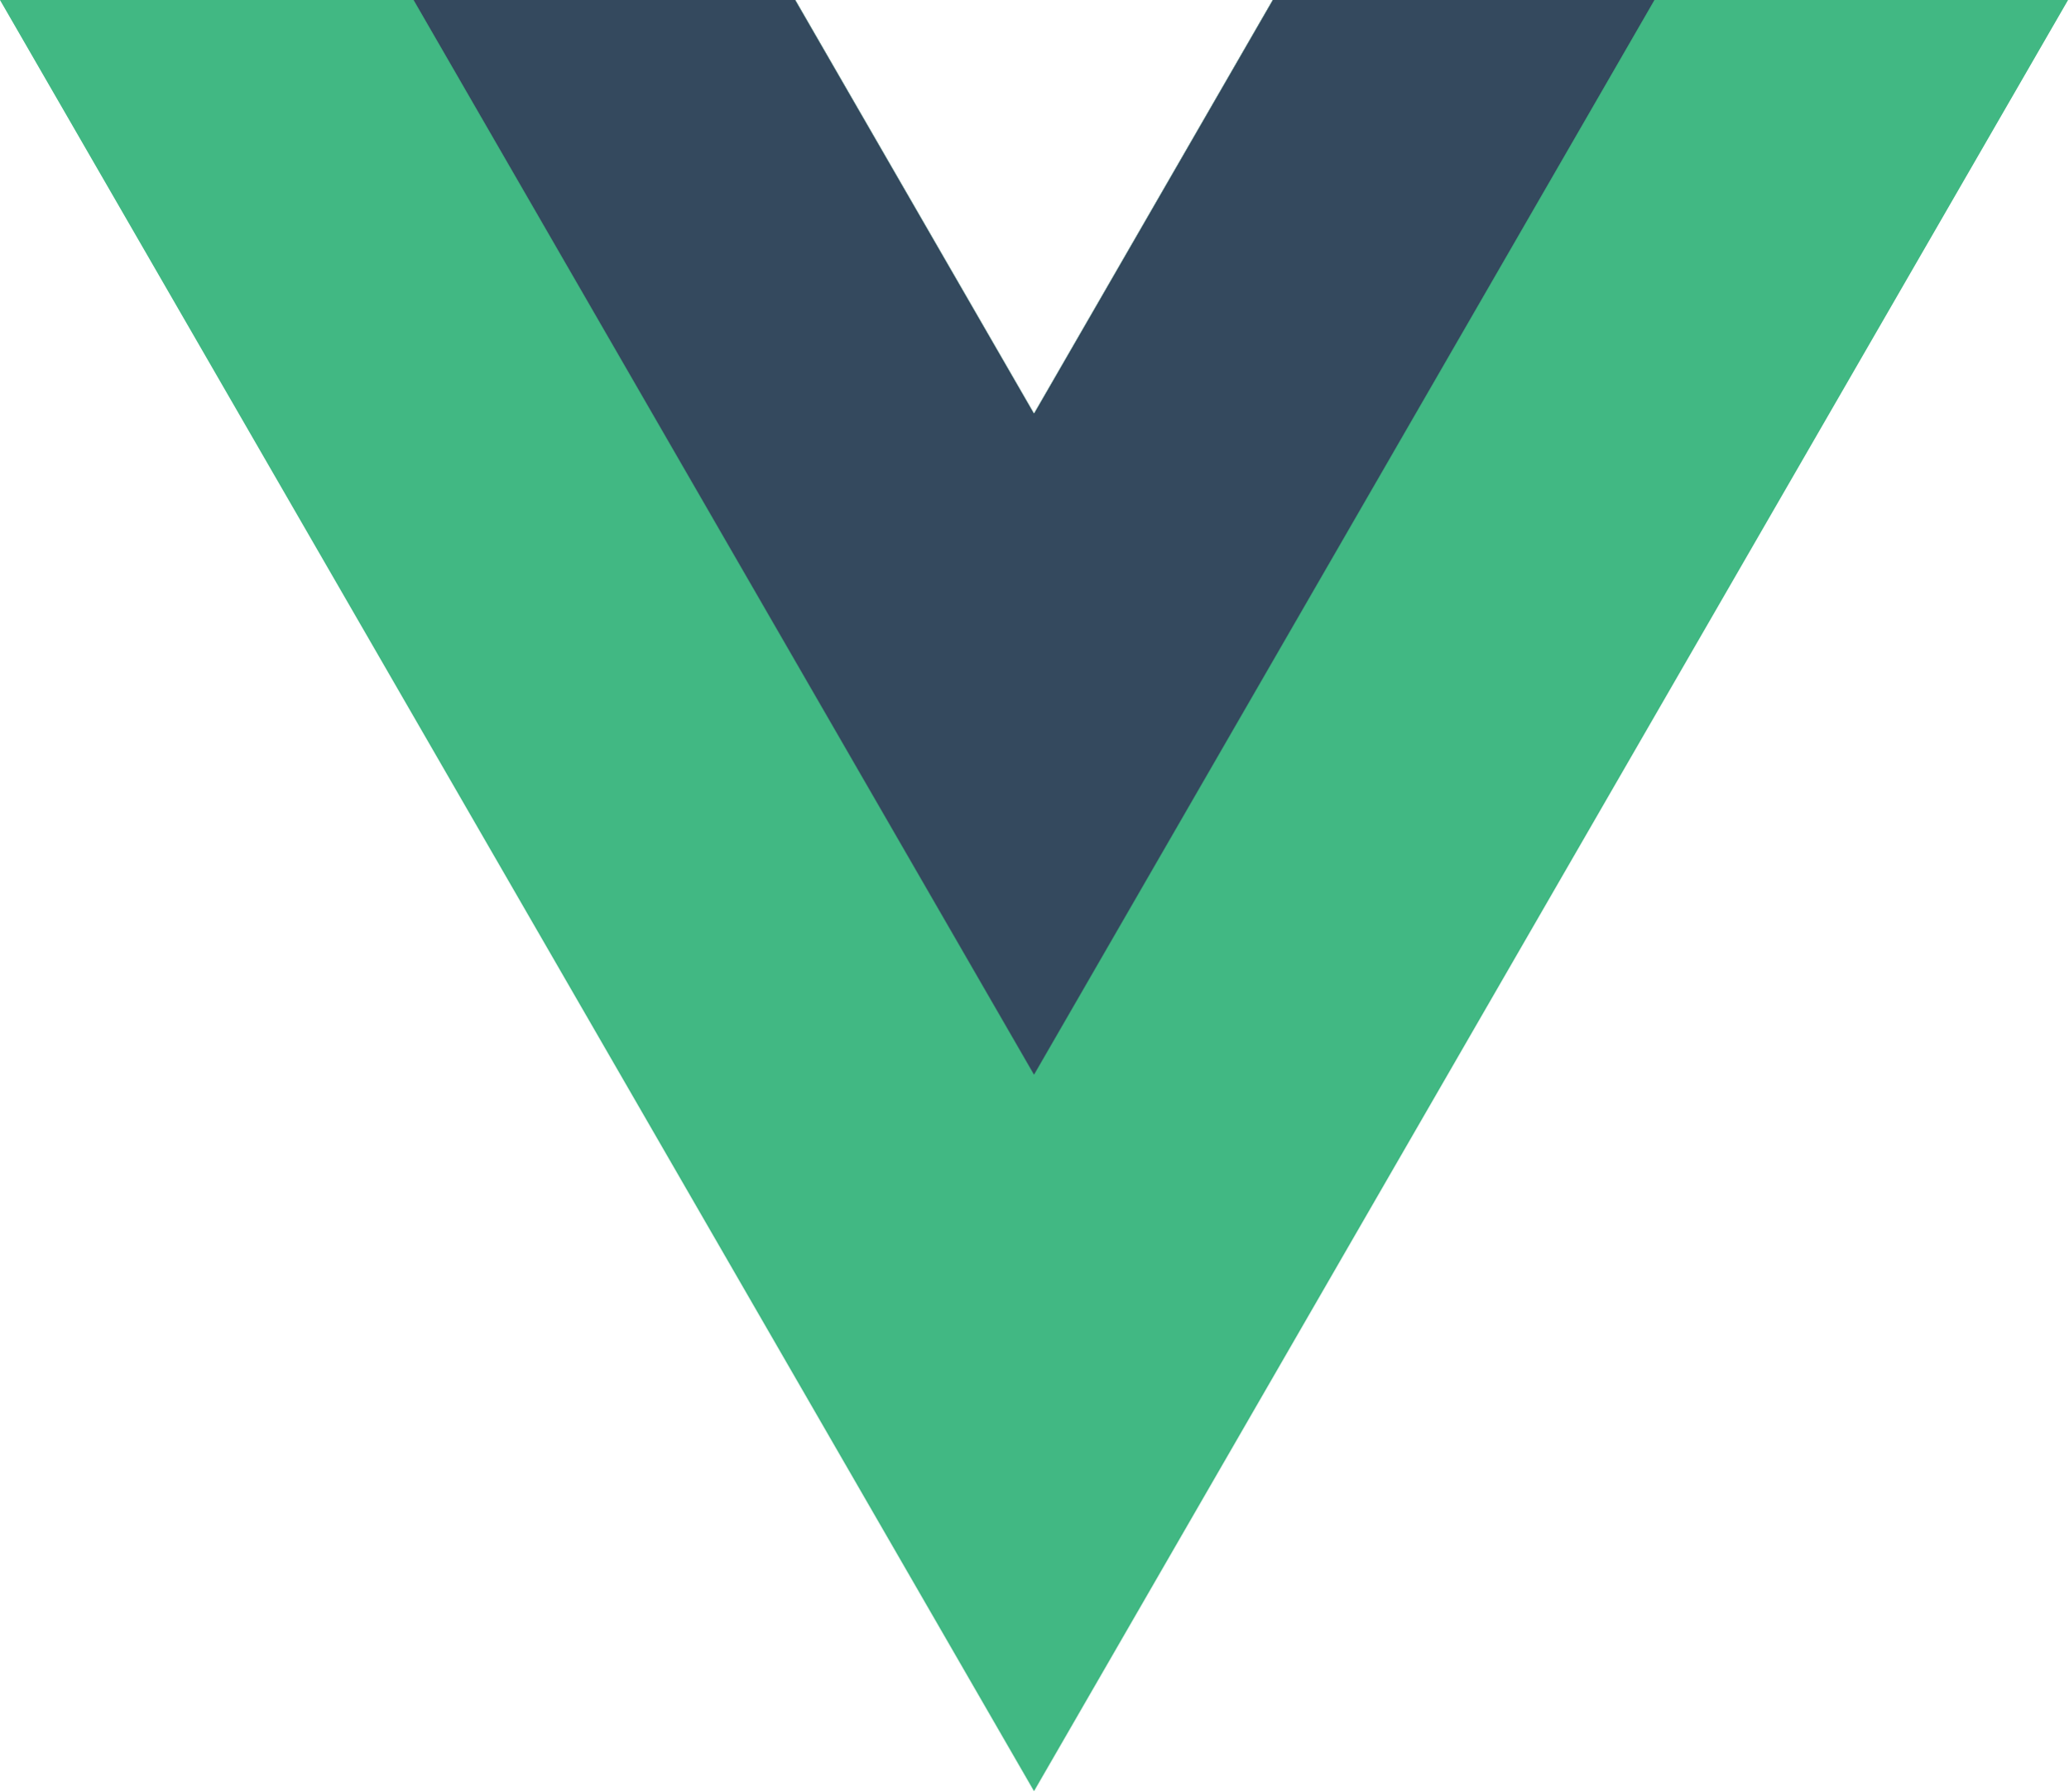
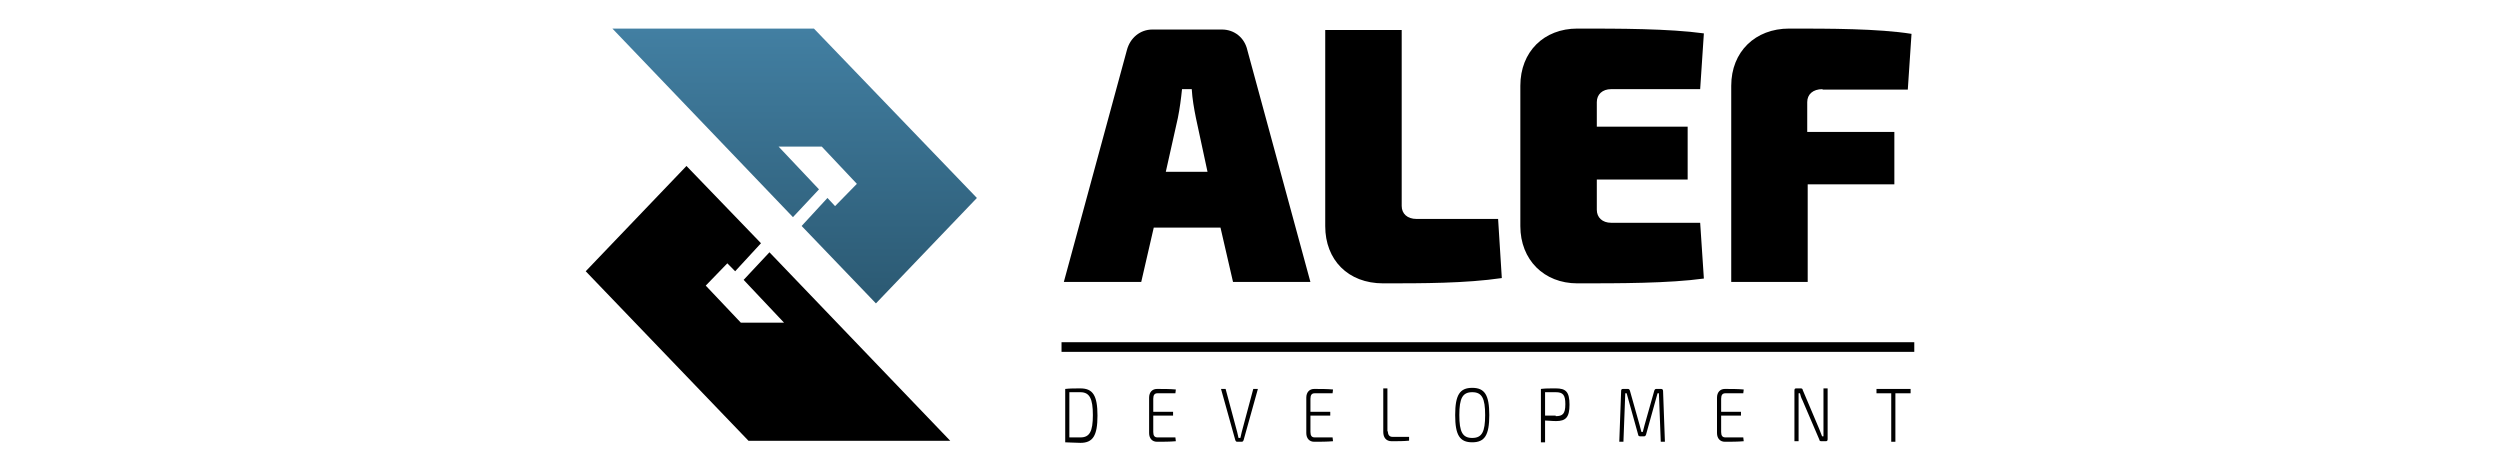
- <svg xmlns="http://www.w3.org/2000/svg" viewBox="0 0 261.76 226.69">
-   <path d="M161.096.001l-30.225 52.351L100.647.001H-.005l130.877 226.688L261.749.001z" fill="#41b883" />
-   <path d="M161.096.001l-30.225 52.351L100.647.001H52.346l78.526 136.01L209.398.001z" fill="#34495e" />
+ <svg xmlns="http://www.w3.org/2000/svg" width="175" height="32" viewBox="0 0 175 32" fill="none">
+   <path d="M41 18.988L48.053 11.618L53.269 17.026L51.461 18.988L50.913 18.432L49.402 19.993L51.861 22.589H54.884L52.054 19.591L53.862 17.66L66.516 30.855H52.395L41 18.988Z" fill="black" />
+   <path d="M68.383 13.857L61.315 21.237L56.114 15.818L57.922 13.857L58.455 14.428L59.981 12.869L57.522 10.26H54.499L57.329 13.255L55.507 15.2L42.867 2H56.974L68.383 13.857Z" fill="url(#paint0_linear_11089_468)" />
+   <path d="M80.763 15.931L79.887 19.734H74.469L78.881 3.514C79.108 2.639 79.822 2.067 80.666 2.067H85.532C86.408 2.067 87.121 2.639 87.316 3.514L91.728 19.734H86.311L85.434 15.931H80.763ZM83.715 8.259C83.585 7.62 83.456 6.879 83.423 6.24H82.742C82.677 6.879 82.58 7.62 82.45 8.259L81.606 12.028H84.526L83.715 8.259Z" fill="black" />
+   <path d="M98.119 14.417C98.119 14.956 98.509 15.326 99.158 15.326H104.867L105.127 19.465C102.596 19.835 99.612 19.835 96.822 19.835C94.356 19.835 92.766 18.186 92.766 15.831V2.101H98.119V14.417Z" fill="black" />
+   <path d="M119.271 19.498C116.806 19.835 113.367 19.835 110.415 19.835C108.079 19.835 106.424 18.186 106.424 15.83V6.004C106.424 3.615 108.079 2 110.415 2C113.334 2 116.806 2 119.271 2.337L119.012 6.24H112.783C112.167 6.24 111.777 6.61 111.777 7.149V8.865H118.136V12.566H111.777V14.686C111.777 15.225 112.167 15.595 112.783 15.595H119.012L119.271 19.498Z" fill="black" />
+   <path d="M127.577 6.24C126.896 6.24 126.506 6.61 126.506 7.149V9.235H132.605V12.903H126.539V19.734H121.186V6.004C121.186 3.615 122.873 2 125.241 2C128.063 2 131.47 2 133.806 2.37L133.546 6.274H127.577V6.24Z" fill="black" />
+   <path d="M74.565 27.226C74.888 27.188 75.243 27.188 75.63 27.188C76.501 27.188 76.824 27.683 76.824 29.094C76.824 30.505 76.501 31 75.63 31C75.21 31 74.855 30.962 74.565 30.962V27.226ZM74.855 30.619C75.081 30.619 75.339 30.619 75.63 30.619C76.275 30.619 76.501 30.2 76.501 29.056C76.501 27.912 76.275 27.455 75.63 27.455C75.339 27.455 75.081 27.455 74.855 27.455V30.619Z" fill="black" />
+   <path d="M82.309 30.885C81.889 30.923 81.406 30.923 80.986 30.923C80.663 30.923 80.438 30.695 80.438 30.313V27.835C80.438 27.454 80.663 27.226 80.986 27.226C81.438 27.226 81.889 27.226 82.309 27.264L82.277 27.53H81.018C80.825 27.53 80.728 27.645 80.728 27.912V28.827H82.115V29.093H80.728V30.237C80.728 30.504 80.825 30.618 81.018 30.618H82.277L82.309 30.885Z" fill="black" />
+   <path d="M87.052 30.809C87.019 30.885 86.987 30.923 86.923 30.923H86.6C86.535 30.923 86.503 30.885 86.471 30.809L85.471 27.226H85.793L86.6 30.237C86.632 30.39 86.665 30.504 86.697 30.656H86.826C86.858 30.542 86.89 30.39 86.923 30.237L87.729 27.226H88.052L87.052 30.809Z" fill="black" />
+   <path d="M93.312 30.885C92.893 30.923 92.409 30.923 91.989 30.923C91.666 30.923 91.441 30.695 91.441 30.313V27.835C91.441 27.454 91.666 27.226 91.989 27.226C92.441 27.226 92.893 27.226 93.312 27.264L93.28 27.53H92.021C91.828 27.53 91.731 27.645 91.731 27.912V28.827H93.118V29.093H91.731V30.237C91.731 30.504 91.828 30.618 92.021 30.618H93.28L93.312 30.885Z" fill="black" />
+   <path d="M97.152 30.199C97.152 30.466 97.281 30.58 97.474 30.58H98.636V30.847C98.249 30.885 97.829 30.885 97.41 30.885C97.023 30.885 96.829 30.618 96.829 30.237V27.187H97.119V30.199H97.152Z" fill="black" />
+   <path d="M104.25 29.055C104.25 30.466 103.927 30.961 103.056 30.961C102.185 30.961 101.862 30.466 101.862 29.055C101.862 27.645 102.185 27.149 103.056 27.149C103.927 27.149 104.25 27.645 104.25 29.055ZM102.153 29.055C102.153 30.237 102.379 30.656 103.056 30.656C103.734 30.656 103.96 30.237 103.96 29.055C103.96 27.873 103.734 27.454 103.056 27.454C102.379 27.454 102.153 27.873 102.153 29.055Z" fill="black" />
+   <path d="M107.864 27.225C108.187 27.187 108.413 27.187 108.897 27.187C109.607 27.187 109.865 27.416 109.865 28.331C109.865 29.208 109.607 29.475 108.929 29.475C108.606 29.475 108.348 29.436 108.155 29.436V30.961H107.864V27.225ZM108.897 29.131C109.381 29.131 109.574 28.979 109.574 28.293C109.574 27.645 109.413 27.454 108.897 27.454C108.606 27.454 108.316 27.454 108.155 27.454V29.093H108.897V29.131Z" fill="black" />
+   <path d="M116.286 27.226C116.383 27.226 116.415 27.302 116.415 27.378L116.544 30.923H116.254L116.124 27.53H116.028L115.221 30.428C115.189 30.504 115.156 30.542 115.092 30.542H114.802C114.737 30.542 114.672 30.504 114.672 30.428L113.866 27.53H113.769L113.64 30.923H113.35L113.479 27.378C113.479 27.264 113.511 27.226 113.608 27.226H113.963C114.027 27.226 114.059 27.264 114.092 27.34L114.769 29.741C114.802 29.894 114.866 30.085 114.898 30.237H114.995C115.027 30.085 115.092 29.894 115.124 29.741L115.802 27.34C115.834 27.264 115.866 27.226 115.931 27.226H116.286Z" fill="black" />
+   <path d="M122.061 30.885C121.642 30.923 121.158 30.923 120.738 30.923C120.416 30.923 120.19 30.695 120.19 30.313V27.835C120.19 27.454 120.416 27.226 120.738 27.226C121.19 27.226 121.642 27.226 122.061 27.264L122.029 27.53H120.771C120.577 27.53 120.48 27.645 120.48 27.912V28.827H121.868V29.093H120.48V30.237C120.48 30.504 120.577 30.618 120.771 30.618H122.029L122.061 30.885Z" fill="black" />
+   <path d="M127.934 30.733C127.934 30.847 127.901 30.885 127.804 30.885H127.482C127.417 30.885 127.353 30.847 127.353 30.771L126.159 27.988C126.094 27.873 126.03 27.683 125.998 27.53H125.901C125.901 27.683 125.901 27.835 125.901 27.988V30.885H125.61V27.34C125.61 27.225 125.643 27.187 125.739 27.187H126.062C126.127 27.187 126.191 27.225 126.191 27.302L127.353 30.046C127.417 30.199 127.482 30.39 127.546 30.542H127.643C127.643 30.351 127.643 30.199 127.643 30.008V27.187H127.934V30.733Z" fill="black" />
+   <path d="M132.677 27.53V30.923H132.387V27.53H131.354V27.226H133.742V27.53H132.677Z" fill="black" />
+   <path d="M134 23.955H74.307V24.63H134V23.955Z" fill="black" />
+   <defs>
+     <linearGradient id="paint0_linear_11089_468" x1="55.621" y1="21.234" x2="55.621" y2="2.004" gradientUnits="userSpaceOnUse">
+       <stop stop-color="#2B5972" />
+       <stop offset="1" stop-color="#427FA2" />
+     </linearGradient>
+   </defs>
</svg>
